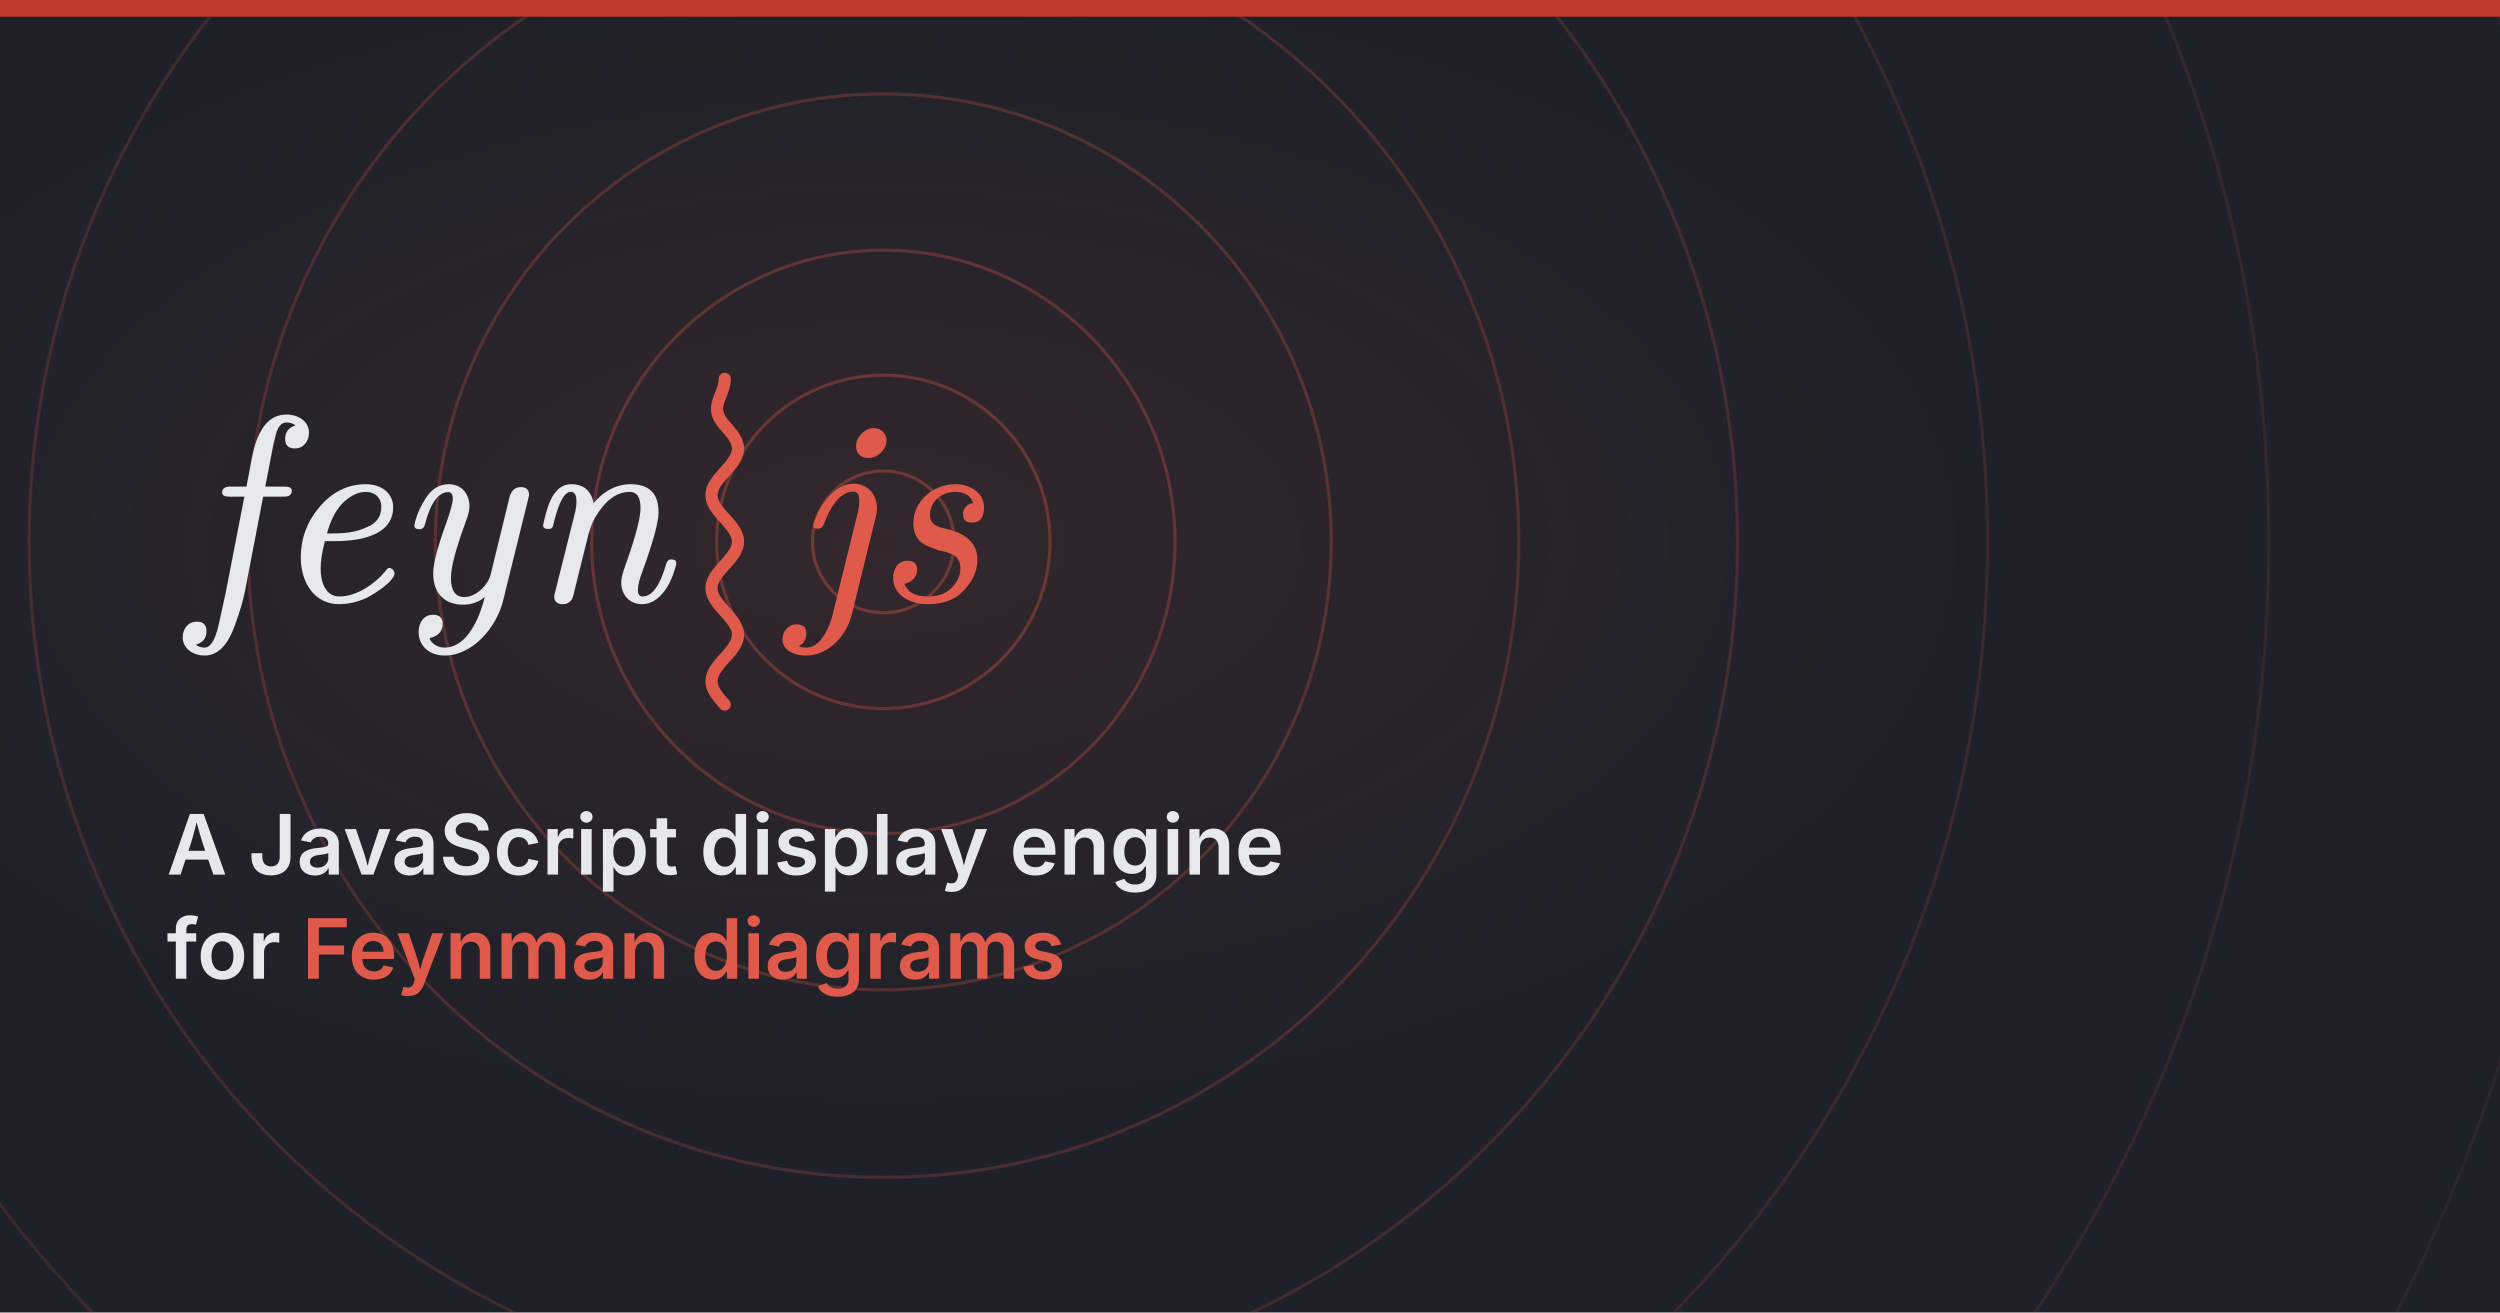
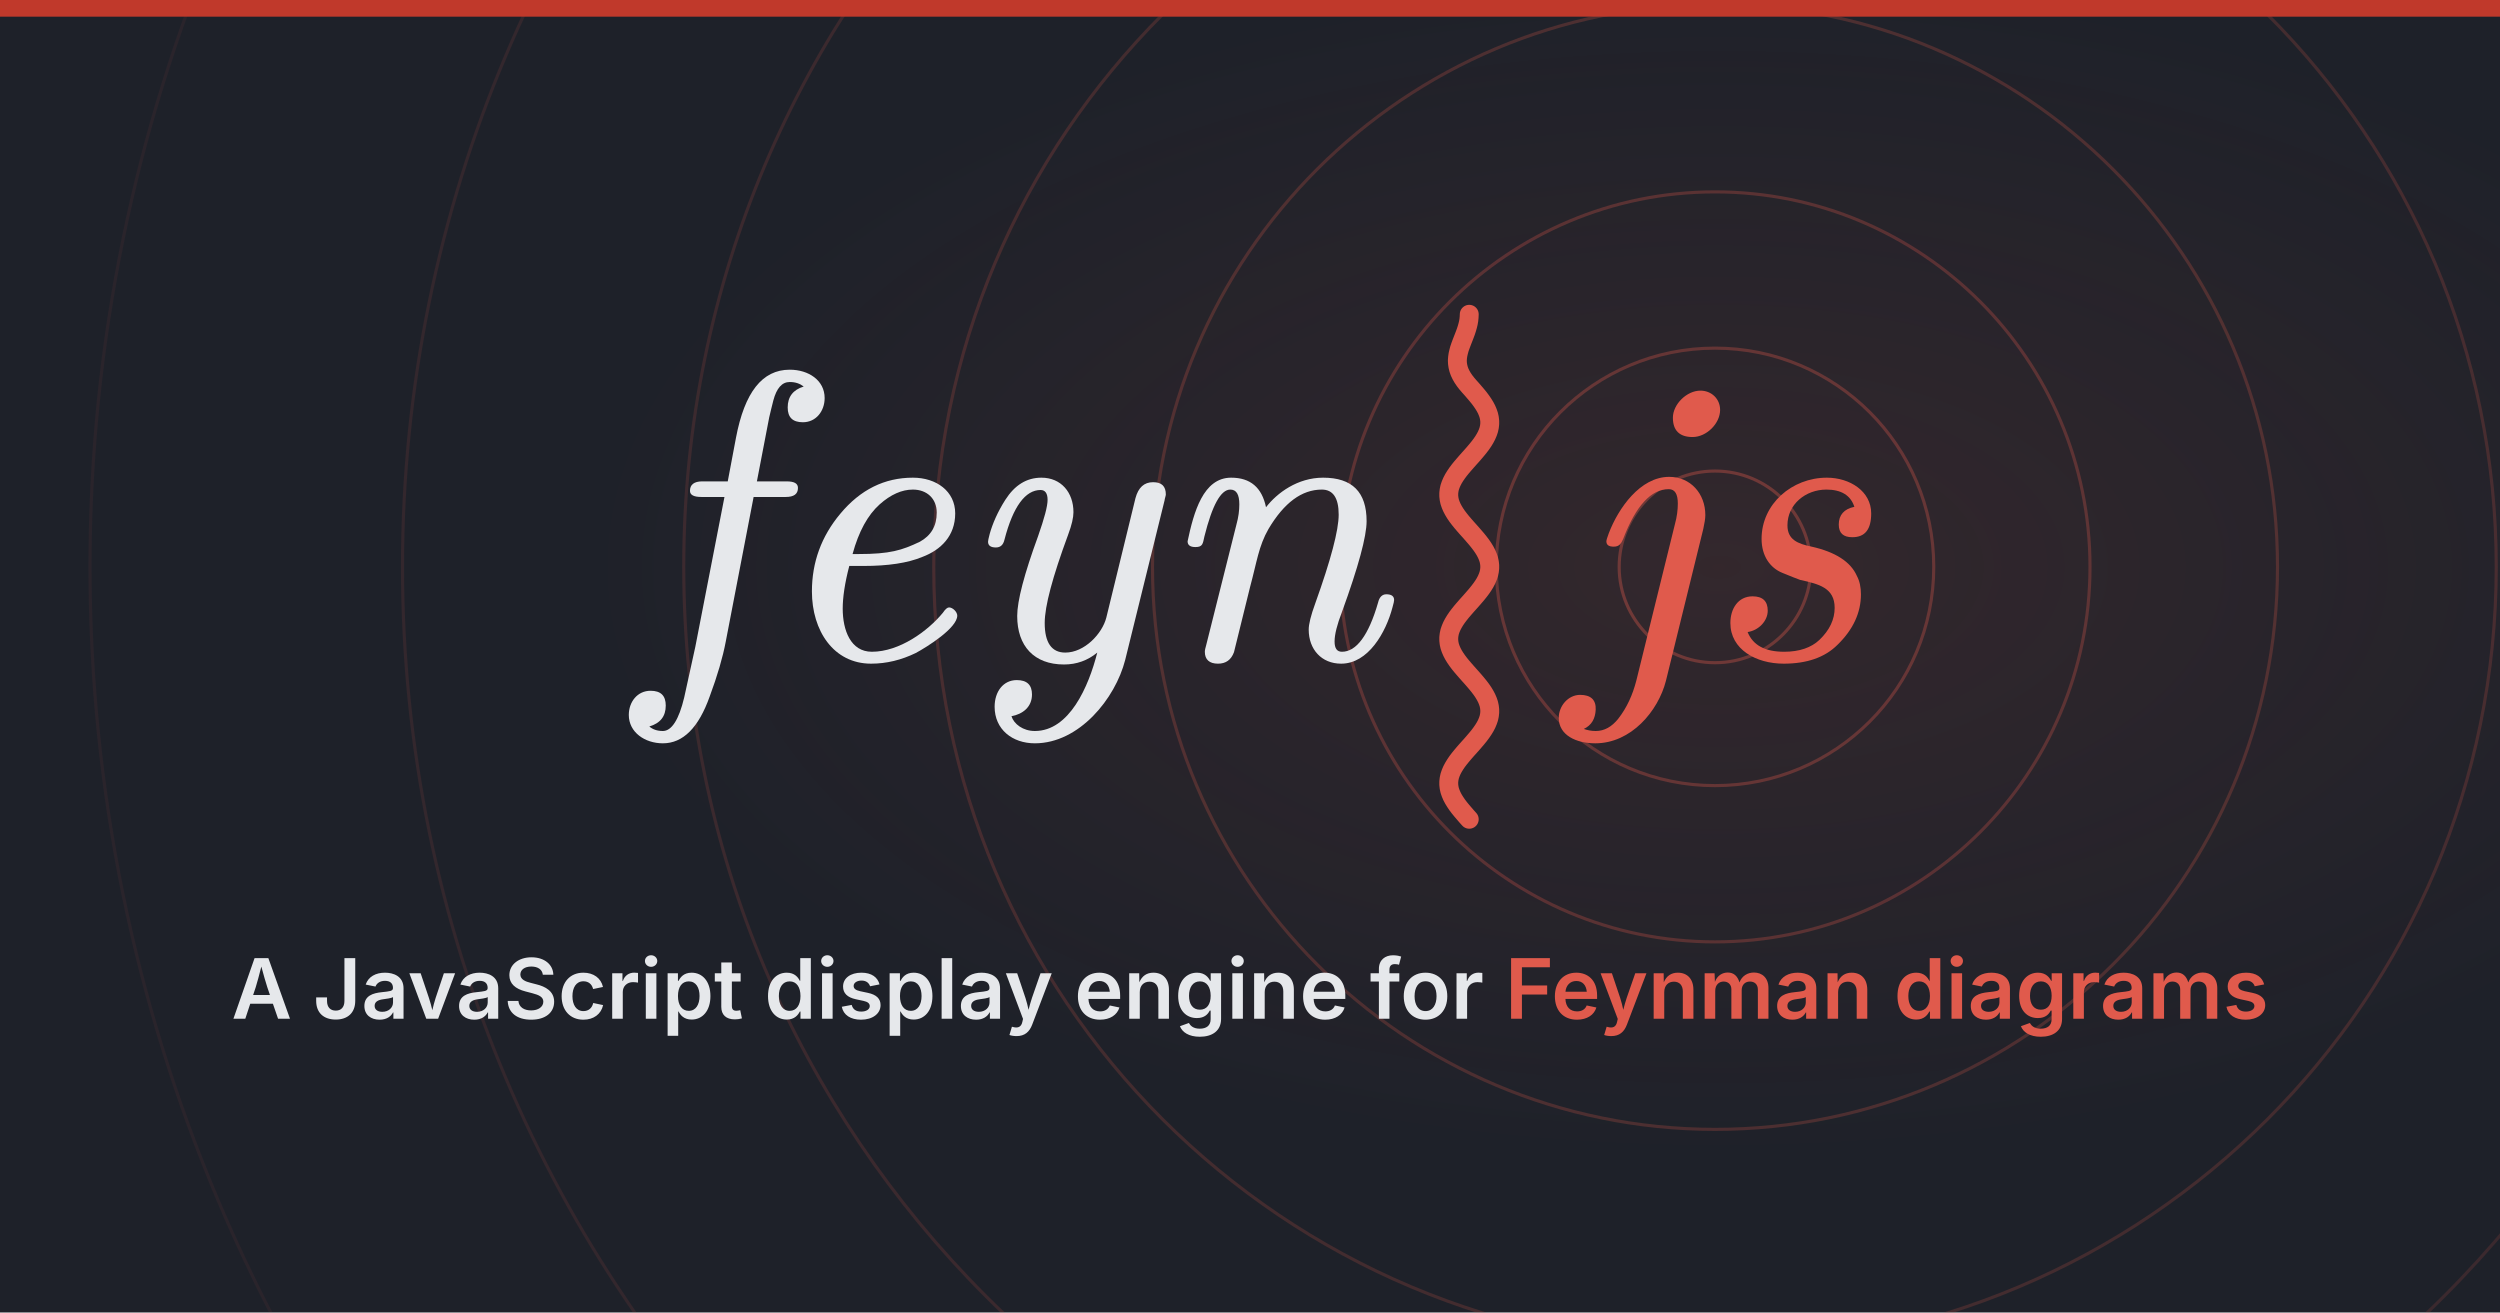
<svg xmlns="http://www.w3.org/2000/svg" width="1200" height="630" viewBox="0 0 1200 630">
  <defs>
-     <radialGradient id="glow" cx="0.353" cy="0.413" r="0.45">
+     <radialGradient id="glow" cx="0.686" cy="0.432" r="0.45">
      <stop offset="0" stop-color="#e05a4c" stop-opacity="0.11" />
      <stop offset="1" stop-color="#e05a4c" stop-opacity="0" />
    </radialGradient>
    <clipPath id="card">
      <rect width="1200" height="630" />
    </clipPath>
  </defs>
  <rect width="1200" height="630" fill="#1e2129" />
  <rect width="1200" height="630" fill="url(#glow)" />
  <g clip-path="url(#card)">
-     <circle cx="424.0" cy="260.1" r="34" fill="none" stroke="#e05a4c" stroke-width="1.5" stroke-opacity="0.360" />
-     <circle cx="424.0" cy="260.1" r="80" fill="none" stroke="#e05a4c" stroke-width="1.5" stroke-opacity="0.325" />
-     <circle cx="424.0" cy="260.1" r="140" fill="none" stroke="#e05a4c" stroke-width="1.5" stroke-opacity="0.290" />
-     <circle cx="424.0" cy="260.1" r="215" fill="none" stroke="#e05a4c" stroke-width="1.5" stroke-opacity="0.255" />
-     <circle cx="424.0" cy="260.1" r="305" fill="none" stroke="#e05a4c" stroke-width="1.5" stroke-opacity="0.220" />
-     <circle cx="424.0" cy="260.1" r="410" fill="none" stroke="#e05a4c" stroke-width="1.5" stroke-opacity="0.185" />
-     <circle cx="424.0" cy="260.1" r="530" fill="none" stroke="#e05a4c" stroke-width="1.5" stroke-opacity="0.150" />
-     <circle cx="424.0" cy="260.1" r="665" fill="none" stroke="#e05a4c" stroke-width="1.5" stroke-opacity="0.115" />
-     <circle cx="424.0" cy="260.1" r="815" fill="none" stroke="#e05a4c" stroke-width="1.5" stroke-opacity="0.080" />
-     <circle cx="424.0" cy="260.1" r="980" fill="none" stroke="#e05a4c" stroke-width="1.5" stroke-opacity="0.045" />
+     <circle cx="823.2" cy="272.1" r="46" fill="none" stroke="#e05a4c" stroke-width="1.5" stroke-opacity="0.360" />
+     <circle cx="823.2" cy="272.1" r="105" fill="none" stroke="#e05a4c" stroke-width="1.5" stroke-opacity="0.318" />
+     <circle cx="823.2" cy="272.1" r="180" fill="none" stroke="#e05a4c" stroke-width="1.5" stroke-opacity="0.276" />
+     <circle cx="823.2" cy="272.1" r="270" fill="none" stroke="#e05a4c" stroke-width="1.5" stroke-opacity="0.234" />
+     <circle cx="823.2" cy="272.1" r="375" fill="none" stroke="#e05a4c" stroke-width="1.5" stroke-opacity="0.192" />
+     <circle cx="823.2" cy="272.1" r="495" fill="none" stroke="#e05a4c" stroke-width="1.5" stroke-opacity="0.150" />
+     <circle cx="823.2" cy="272.1" r="630" fill="none" stroke="#e05a4c" stroke-width="1.5" stroke-opacity="0.108" />
+     <circle cx="823.2" cy="272.1" r="780" fill="none" stroke="#e05a4c" stroke-width="1.5" stroke-opacity="0.066" />
  </g>
  <rect width="1200" height="8" fill="#c0392b" />
-   <svg x="80" y="174.2" width="400" height="171.6" viewBox="-8.5 -90 314.6 135">
+   <svg x="290" y="139.0" width="620" height="266.1" viewBox="-8.5 -90 314.6 135">
    <path d="M202.20 -84.00 L202.17 -83.30 L202.10 -82.59 L201.98 -81.89 L201.81 -81.19 L201.61 -80.49 L201.38 -79.78 L201.12 -79.08 L200.85 -78.38 L200.57 -77.67 L200.30 -76.97 L200.04 -76.27 L199.80 -75.57 L199.61 -74.86 L199.45 -74.16 L199.35 -73.46 L199.30 -72.75 L199.33 -72.05 L199.43 -71.35 L199.60 -70.65 L199.85 -69.94 L200.18 -69.24 L200.58 -68.54 L201.06 -67.83 L201.60 -67.13 L202.20 -66.43 L202.83 -65.73 L203.44 -65.02 L204.04 -64.32 L204.61 -63.62 L205.14 -62.91 L205.62 -62.21 L206.05 -61.51 L206.42 -60.81 L206.72 -60.10 L206.96 -59.40 L207.11 -58.70 L207.19 -57.99 L207.19 -57.29 L207.11 -56.59 L206.96 -55.89 L206.72 -55.18 L206.42 -54.48 L206.05 -53.78 L205.62 -53.07 L205.14 -52.37 L204.61 -51.67 L204.04 -50.97 L203.44 -50.26 L202.83 -49.56 L202.20 -48.86 L201.57 -48.15 L200.96 -47.45 L200.36 -46.75 L199.79 -46.05 L199.26 -45.34 L198.78 -44.64 L198.35 -43.94 L197.98 -43.23 L197.68 -42.53 L197.44 -41.83 L197.29 -41.13 L197.21 -40.42 L197.21 -39.72 L197.29 -39.02 L197.44 -38.31 L197.68 -37.61 L197.98 -36.91 L198.35 -36.21 L198.78 -35.50 L199.26 -34.80 L199.79 -34.10 L200.36 -33.39 L200.96 -32.69 L201.57 -31.99 L202.20 -31.29 L202.83 -30.58 L203.44 -29.88 L204.04 -29.18 L204.61 -28.47 L205.14 -27.77 L205.62 -27.07 L206.05 -26.37 L206.42 -25.66 L206.72 -24.96 L206.96 -24.26 L207.11 -23.55 L207.19 -22.85 L207.19 -22.15 L207.11 -21.45 L206.96 -20.74 L206.72 -20.04 L206.42 -19.34 L206.05 -18.63 L205.62 -17.93 L205.14 -17.23 L204.61 -16.53 L204.04 -15.82 L203.44 -15.12 L202.83 -14.42 L202.20 -13.71 L201.57 -13.01 L200.96 -12.31 L200.36 -11.61 L199.79 -10.90 L199.26 -10.20 L198.78 -9.50 L198.35 -8.79 L197.98 -8.09 L197.68 -7.39 L197.44 -6.69 L197.29 -5.98 L197.21 -5.28 L197.21 -4.58 L197.29 -3.87 L197.44 -3.17 L197.68 -2.47 L197.98 -1.77 L198.35 -1.06 L198.78 -0.36 L199.26 0.34 L199.79 1.05 L200.36 1.75 L200.96 2.45 L201.57 3.15 L202.20 3.86 L202.83 4.56 L203.44 5.26 L204.04 5.97 L204.61 6.67 L205.14 7.37 L205.62 8.07 L206.05 8.78 L206.42 9.48 L206.72 10.18 L206.96 10.89 L207.11 11.59 L207.19 12.29 L207.19 12.99 L207.11 13.70 L206.96 14.40 L206.72 15.10 L206.42 15.81 L206.05 16.51 L205.62 17.21 L205.14 17.91 L204.61 18.62 L204.04 19.32 L203.44 20.02 L202.83 20.73 L202.20 21.43 L201.57 22.13 L200.96 22.83 L200.36 23.54 L199.79 24.24 L199.26 24.94 L198.78 25.65 L198.35 26.35 L197.98 27.05 L197.68 27.75 L197.44 28.46 L197.29 29.16 L197.21 29.86 L197.21 30.57 L197.29 31.27 L197.44 31.97 L197.68 32.67 L197.98 33.38 L198.35 34.08 L198.78 34.78 L199.26 35.49 L199.79 36.19 L200.36 36.89 L200.96 37.59 L201.57 38.30 L202.20 39.00" fill="none" stroke="#e05a4c" stroke-width="4.6" stroke-linecap="round" stroke-linejoin="round" />
    <path d="M45.20-63.60C45.20-67.90 41.30-70.50 36.70-70.50C30-70.50 25.70-65 23.60-53.90L21.60-43.30L15.40-43.30C13.40-43.30 12.40-42.50 12.40-41C12.40-40 13.30-39.50 15.20-39.50L20.80-39.50L13.70-3C12.40 2.90 11.50 7 11 9.30C9.70 14.80 7.90 17.50 5.80 17.50C4.40 17.50 3.30 17.10 2.50 16.40C5.20 15.60 6.50 13.90 6.50 11.30C6.50 8.90 5.30 7.70 2.80 7.70C-0.40 7.70-2.50 10.40-2.50 13.60C-2.50 17.80 1.40 20.50 5.80 20.50C10.70 20.50 14.50 16.70 17.20 9.10C19.10 4 20.40-0.50 21.10-4.20L27.90-39.50L35.70-39.50C37.70-39.50 38.70-40.20 38.70-41.70C38.70-42.80 37.80-43.30 35.90-43.30L28.70-43.30L31.70-58.90C32-60.10 32.30-61.50 32.70-63C33.50-66 34.80-67.50 36.70-67.50C38.10-67.50 39.20-67.10 40.10-66.40C37.50-65.60 36.20-63.90 36.20-61.30C36.20-58.90 37.40-57.70 39.90-57.70C43.10-57.70 45.20-60.40 45.20-63.60Z" fill="#e6e8eb" />
    <path d="M75.50-12.60C75.10-12.60 74.60-12.20 74-11.30C70.30-6.80 63.40-1.80 56.70-1.80C51.50-1.80 49.60-7.10 49.60-12.30C49.60-15 50.10-18.50 51.20-22.70L54.70-22.70C60.60-22.70 65.40-23.40 69-24.90C73.50-26.60 77-30 77-35.50C77-40.90 72.40-44.20 66.70-44.20C59.80-44.20 53.90-41.30 49-35.40C44.40-29.90 42.10-23.60 42.10-16.50C42.10-6.90 47.40 1.10 56.50 1.10C60.30 1.10 63.90 0.20 67.40-1.50C70.20-3 77.50-7.60 77.50-10.60C77.50-11.50 76.40-12.60 75.50-12.60ZM72.50-35.70C72.50-32.40 71.10-30.10 68.40-28.60C64-26.50 61.10-25.60 53.50-25.60L52-25.60C53.50-31.10 55.70-35.10 58.60-37.70C61.30-40.10 64-41.30 66.70-41.30C70.10-41.30 72.50-39.10 72.50-35.70Z" fill="#e6e8eb" />
    <path d="M128.30-40.10C128.30-42.10 127.30-43.10 125.20-43.10C123-43.10 121.60-41.80 120.90-39.20L113.80-10.10C112.80-6.20 108.50-1.60 103.80-1.60C100.50-1.60 98.80-4 98.80-8.80C98.80-12.90 100.70-20 104.50-30.30C105.40-32.70 105.80-34.50 105.80-35.80C105.80-40.60 102.80-44.20 98-44.20C94.40-44.20 91.50-42.40 89.20-38.80C87.30-35.80 86.10-33 85.40-30.50C85.10-29.40 85-28.80 85-28.60C85-27.70 85.60-27.20 86.90-27.20C88-27.20 88.70-27.80 89-29.10C91.10-37.20 94.10-41.20 97.80-41.20C98.90-41.20 99.50-40.40 99.50-38.80C99.50-37.20 98.70-34.30 97.20-30C93.80-20.70 92.10-14.20 92.10-10.50C92.10-3.20 96.20 1.30 103.50 1.30C106.60 1.30 109.30 0.30 111.60-1.60C109.50 6.70 104.80 17.50 96.40 17.50C93.50 17.50 91.30 15.80 90.70 13.90C93.40 13.40 95.70 11.70 95.70 8.60C95.70 6.30 94.50 5.10 92 5.10C88.70 5.10 86.60 7.90 86.60 11.60C86.60 17.10 90.90 20.50 96.40 20.50C107.20 20.50 116 9.60 118.40 0.20L128-38.70C128-39 128.30-39.80 128.30-40.10Z" fill="#e6e8eb" />
    <path d="M152.70-37C151.70-41.80 148.90-44.20 144.20-44.20C137.40-44.20 135.10-35.80 133.60-28.70C133.60-27.80 134.20-27.30 135.50-27.30C137.30-27.30 137.30-28.10 137.70-29.90C139.60-37.50 141.70-41.30 144-41.30C145.50-41.30 146.20-40.10 146.20-37.70C146.20-36.20 146-34.60 145.50-32.80L138.10-3.30C138-2.90 137.80-2.30 137.80-1.80C137.80 0.10 138.90 1.10 141 1.10C142.90 1.10 144.20 0.20 144.90-1.70L148.80-17.50C150.50-23.80 150.90-27.50 153.30-31.70C157.10-38.10 161.40-41.30 166.30-41.30C169-41.30 170.40-39.30 170.40-35.20C170.40-31.40 168.50-24.20 164.70-13.60C163.60-10.60 163.10-8.50 163.10-7.20C163.10-2.40 166.20 1.10 171 1.10C177.60 1.10 181.90-6.50 183.50-12.60C183.80-13.60 183.90-14.20 183.90-14.40C183.90-15.30 183.30-15.80 182-15.80C181-15.80 180.30-15.10 180-13.80C177.70-5.80 174.70-1.80 171.20-1.80C170-1.80 169.40-2.60 169.40-4.30C169.40-6 170-8.40 171.20-11.50C175.20-22.50 177.20-29.90 177.20-33.60C177.20-40.70 173.70-44.20 166.60-44.20C160.40-44.20 155.40-40.50 152.70-37Z" fill="#e6e8eb" />
    <path d="M263.30-60.70C263.30-63.40 261.20-65.40 258.50-65.40C255.20-65.40 251.80-62.10 251.80-58.80C251.80-55.70 253.40-54.10 256.60-54.10C260-54.10 263.30-57.40 263.30-60.70ZM250.90-44.40C243.80-44.40 238.50-36.70 236.20-30.70C235.80-29.60 235.60-29 235.60-28.70C235.60-27.80 236.20-27.40 237.40-27.40C238.80-27.40 239.20-28.20 239.70-29.30C242.80-37.40 246.50-41.40 250.80-41.40C252.30-41.40 253-40.20 253-37.90C253-36.40 252.80-34.70 252.30-32.90L242.90 5.20C242 8.70 240.60 11.80 238.50 14.50C236.90 16.50 235.10 17.50 233 17.50C231.90 17.50 231 17.30 230.10 17C232 16.10 232.90 14.50 233 12.30C233.10 9.90 231.80 8.70 229.20 8.70C226.30 8.70 224 11.40 224 14.30C224 18.50 228.20 20.50 232.90 20.50C241.60 20.50 248.20 12.70 250.10 5.30L259.20-31.70C259.50-33.10 259.70-34.20 259.70-35.10C259.70-40.30 256.10-44.40 250.90-44.40Z" fill="#e05a4c" />
    <path d="M289.30-44.20C280.80-44.20 273.40-37.80 273.40-29.30C273.40-25.10 275.50-22.20 278.50-21C280.50-20.20 281.90-19.60 282.80-19.30C287.30-18.30 291.20-17.40 291.20-12.50C291.20-9.70 290-7.10 287.50-4.70C285.50-2.80 282.60-1.80 278.90-1.80C274.20-1.80 271.30-3.40 270-6.60C272.70-7 274.90-9.30 274.90-11.80C274.90-14.10 273.70-15.30 271.20-15.30C267.70-15.30 265.80-12.30 265.80-8.80C265.80-2.40 272 1.10 278.80 1.10C284.40 1.10 288.80-0.40 291.90-3.50C295.70-7.20 297.60-11.30 297.60-15.80C297.60-17.50 297.30-19 296.60-20.30C295.10-23.70 291.40-26.10 285.60-27.40C282.20-28.10 279.70-29.10 279.70-32.60C279.70-37.70 284.10-41.30 289.20-41.30C292.80-41.30 295.10-39.90 296-37.10C293.50-36.60 292.20-35.10 292.20-32.80C292.20-30.70 293.30-29.70 295.50-29.70C298.60-29.70 300.10-31.60 300.10-35.50C300.10-40.90 294.90-44.20 289.30-44.20Z" fill="#e05a4c" />
  </svg>
-   <text x="80" y="419.8" font-family="Inter" font-weight="600" font-size="40" fill="#e6e8eb">A JavaScript display engine</text>
-   <text x="80" y="469.8" font-family="Inter" font-weight="600" font-size="40" fill="#e6e8eb">for <tspan fill="#e05a4c">Feynman diagrams</tspan>
+   <text x="600" y="489.0" text-anchor="middle" font-family="Inter" font-weight="600" font-size="40" fill="#e6e8eb">A JavaScript display engine for <tspan fill="#e05a4c">Feynman diagrams</tspan>
  </text>
</svg>
